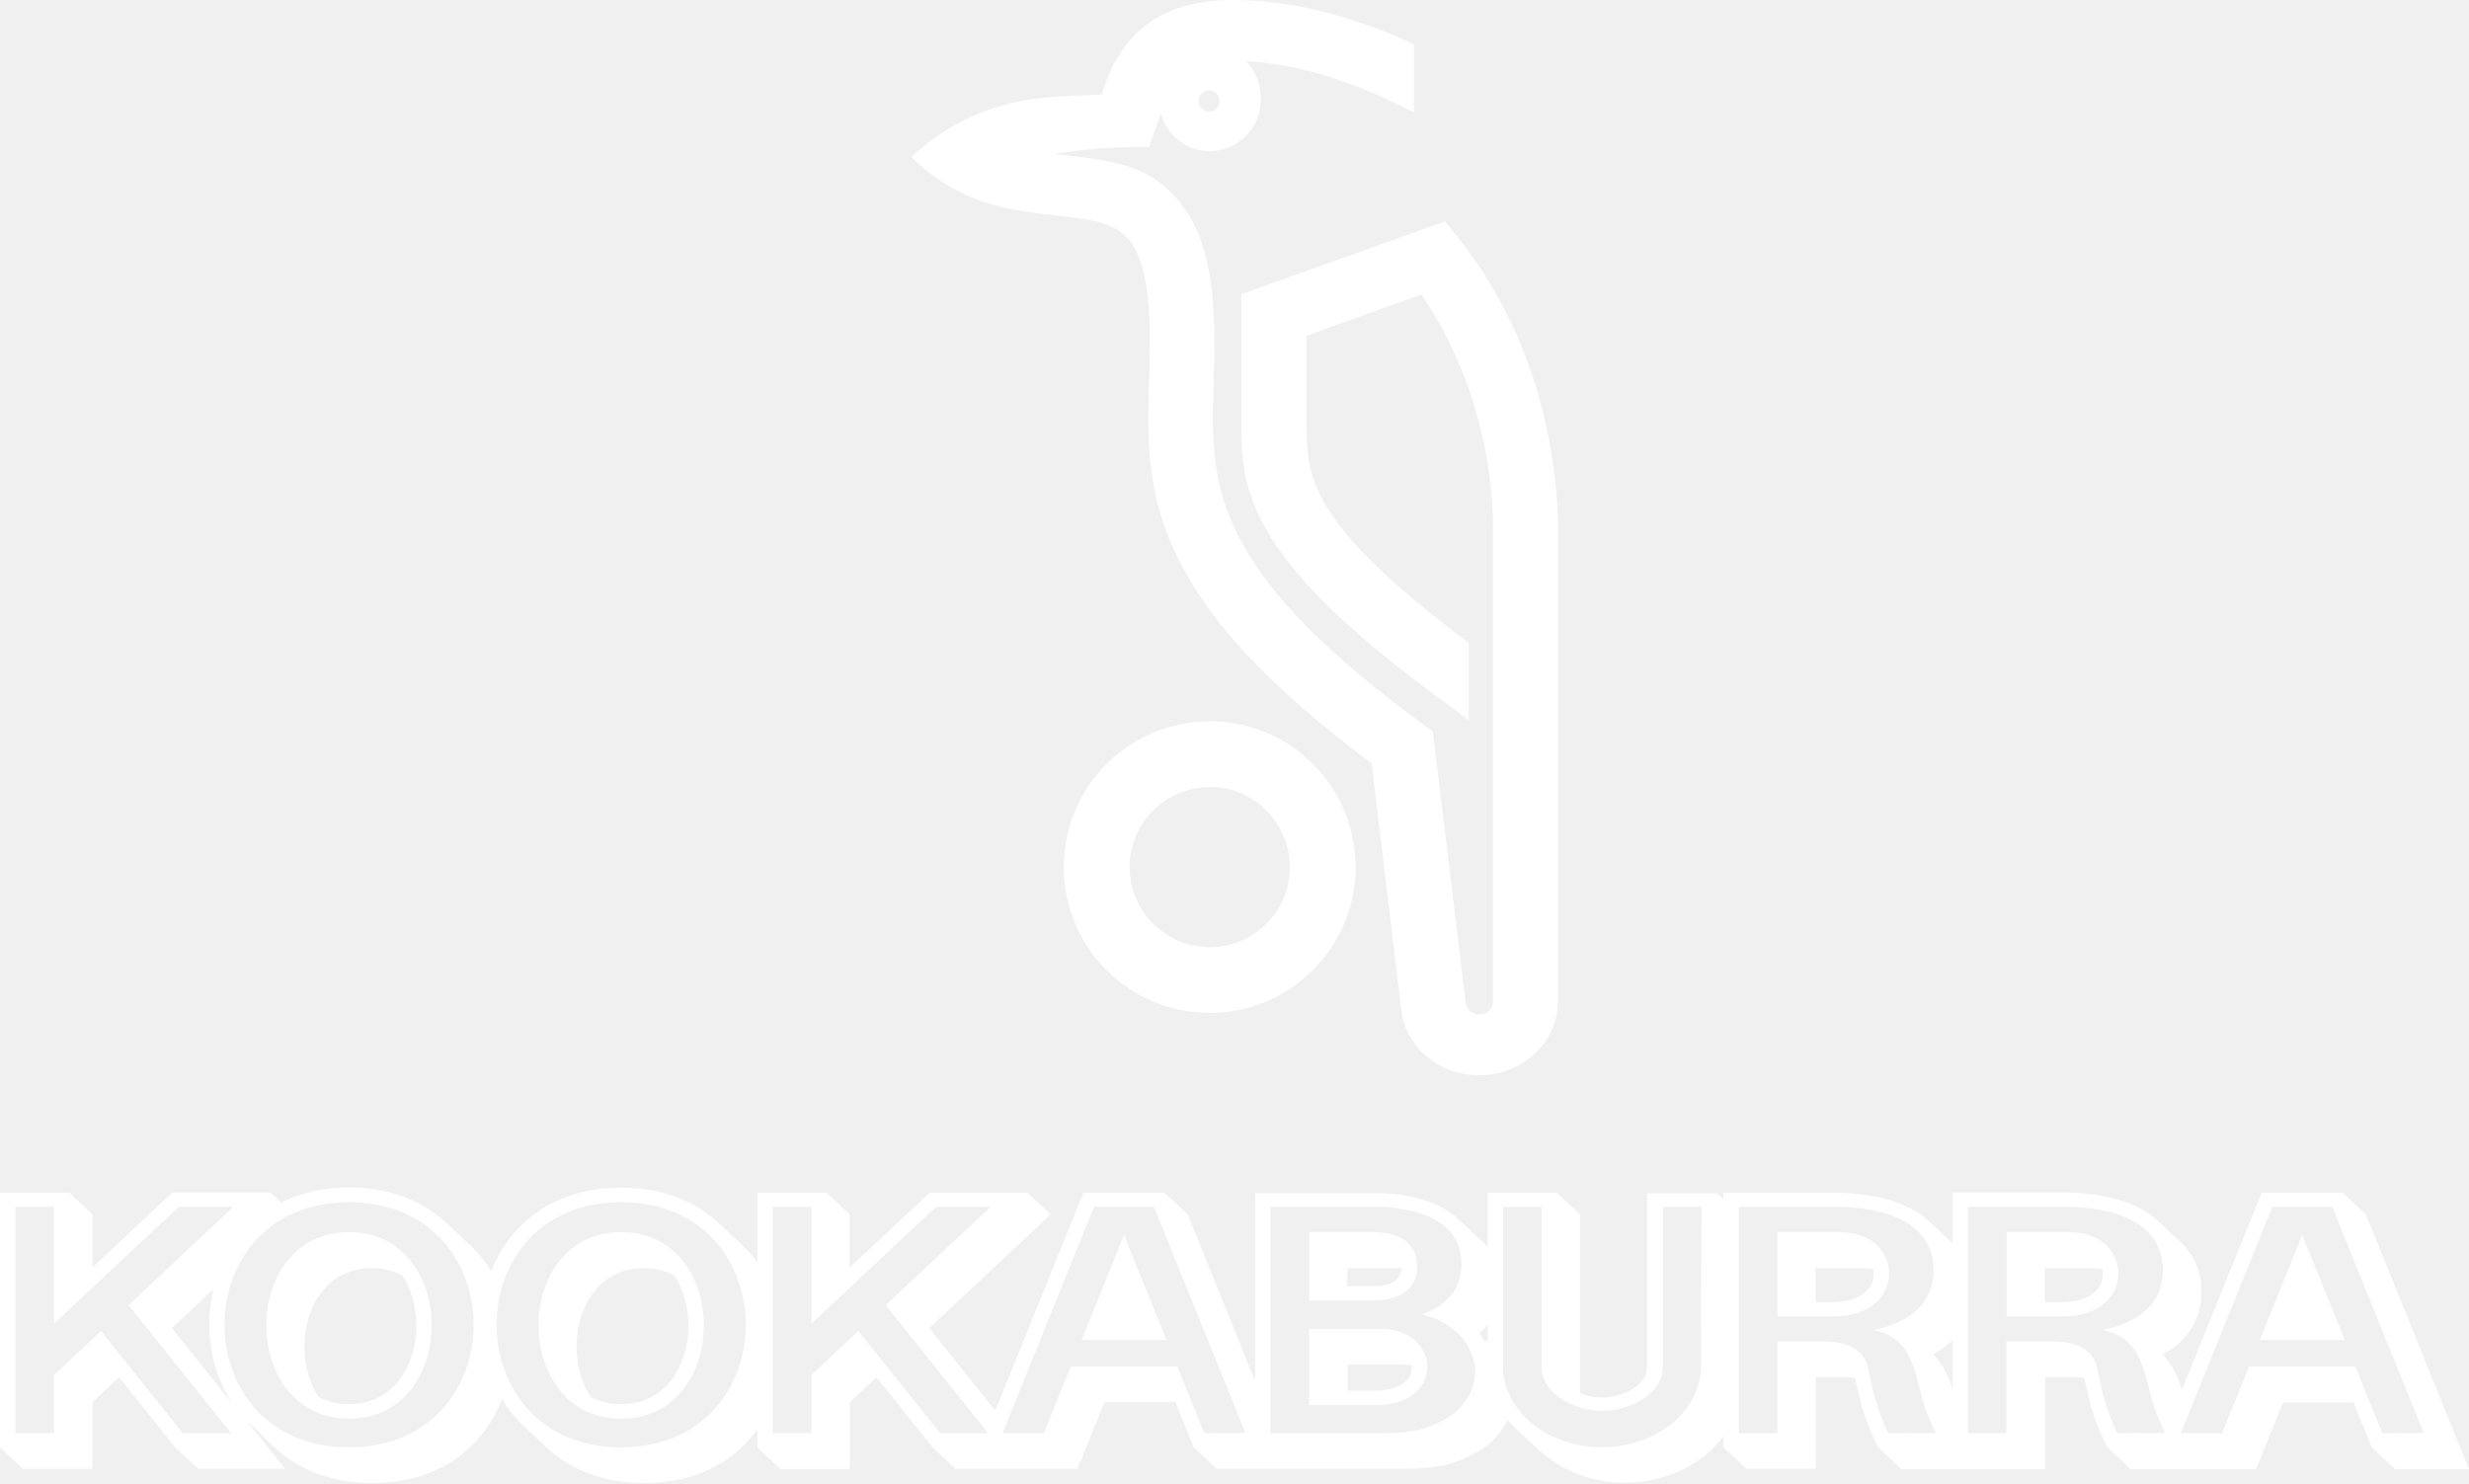
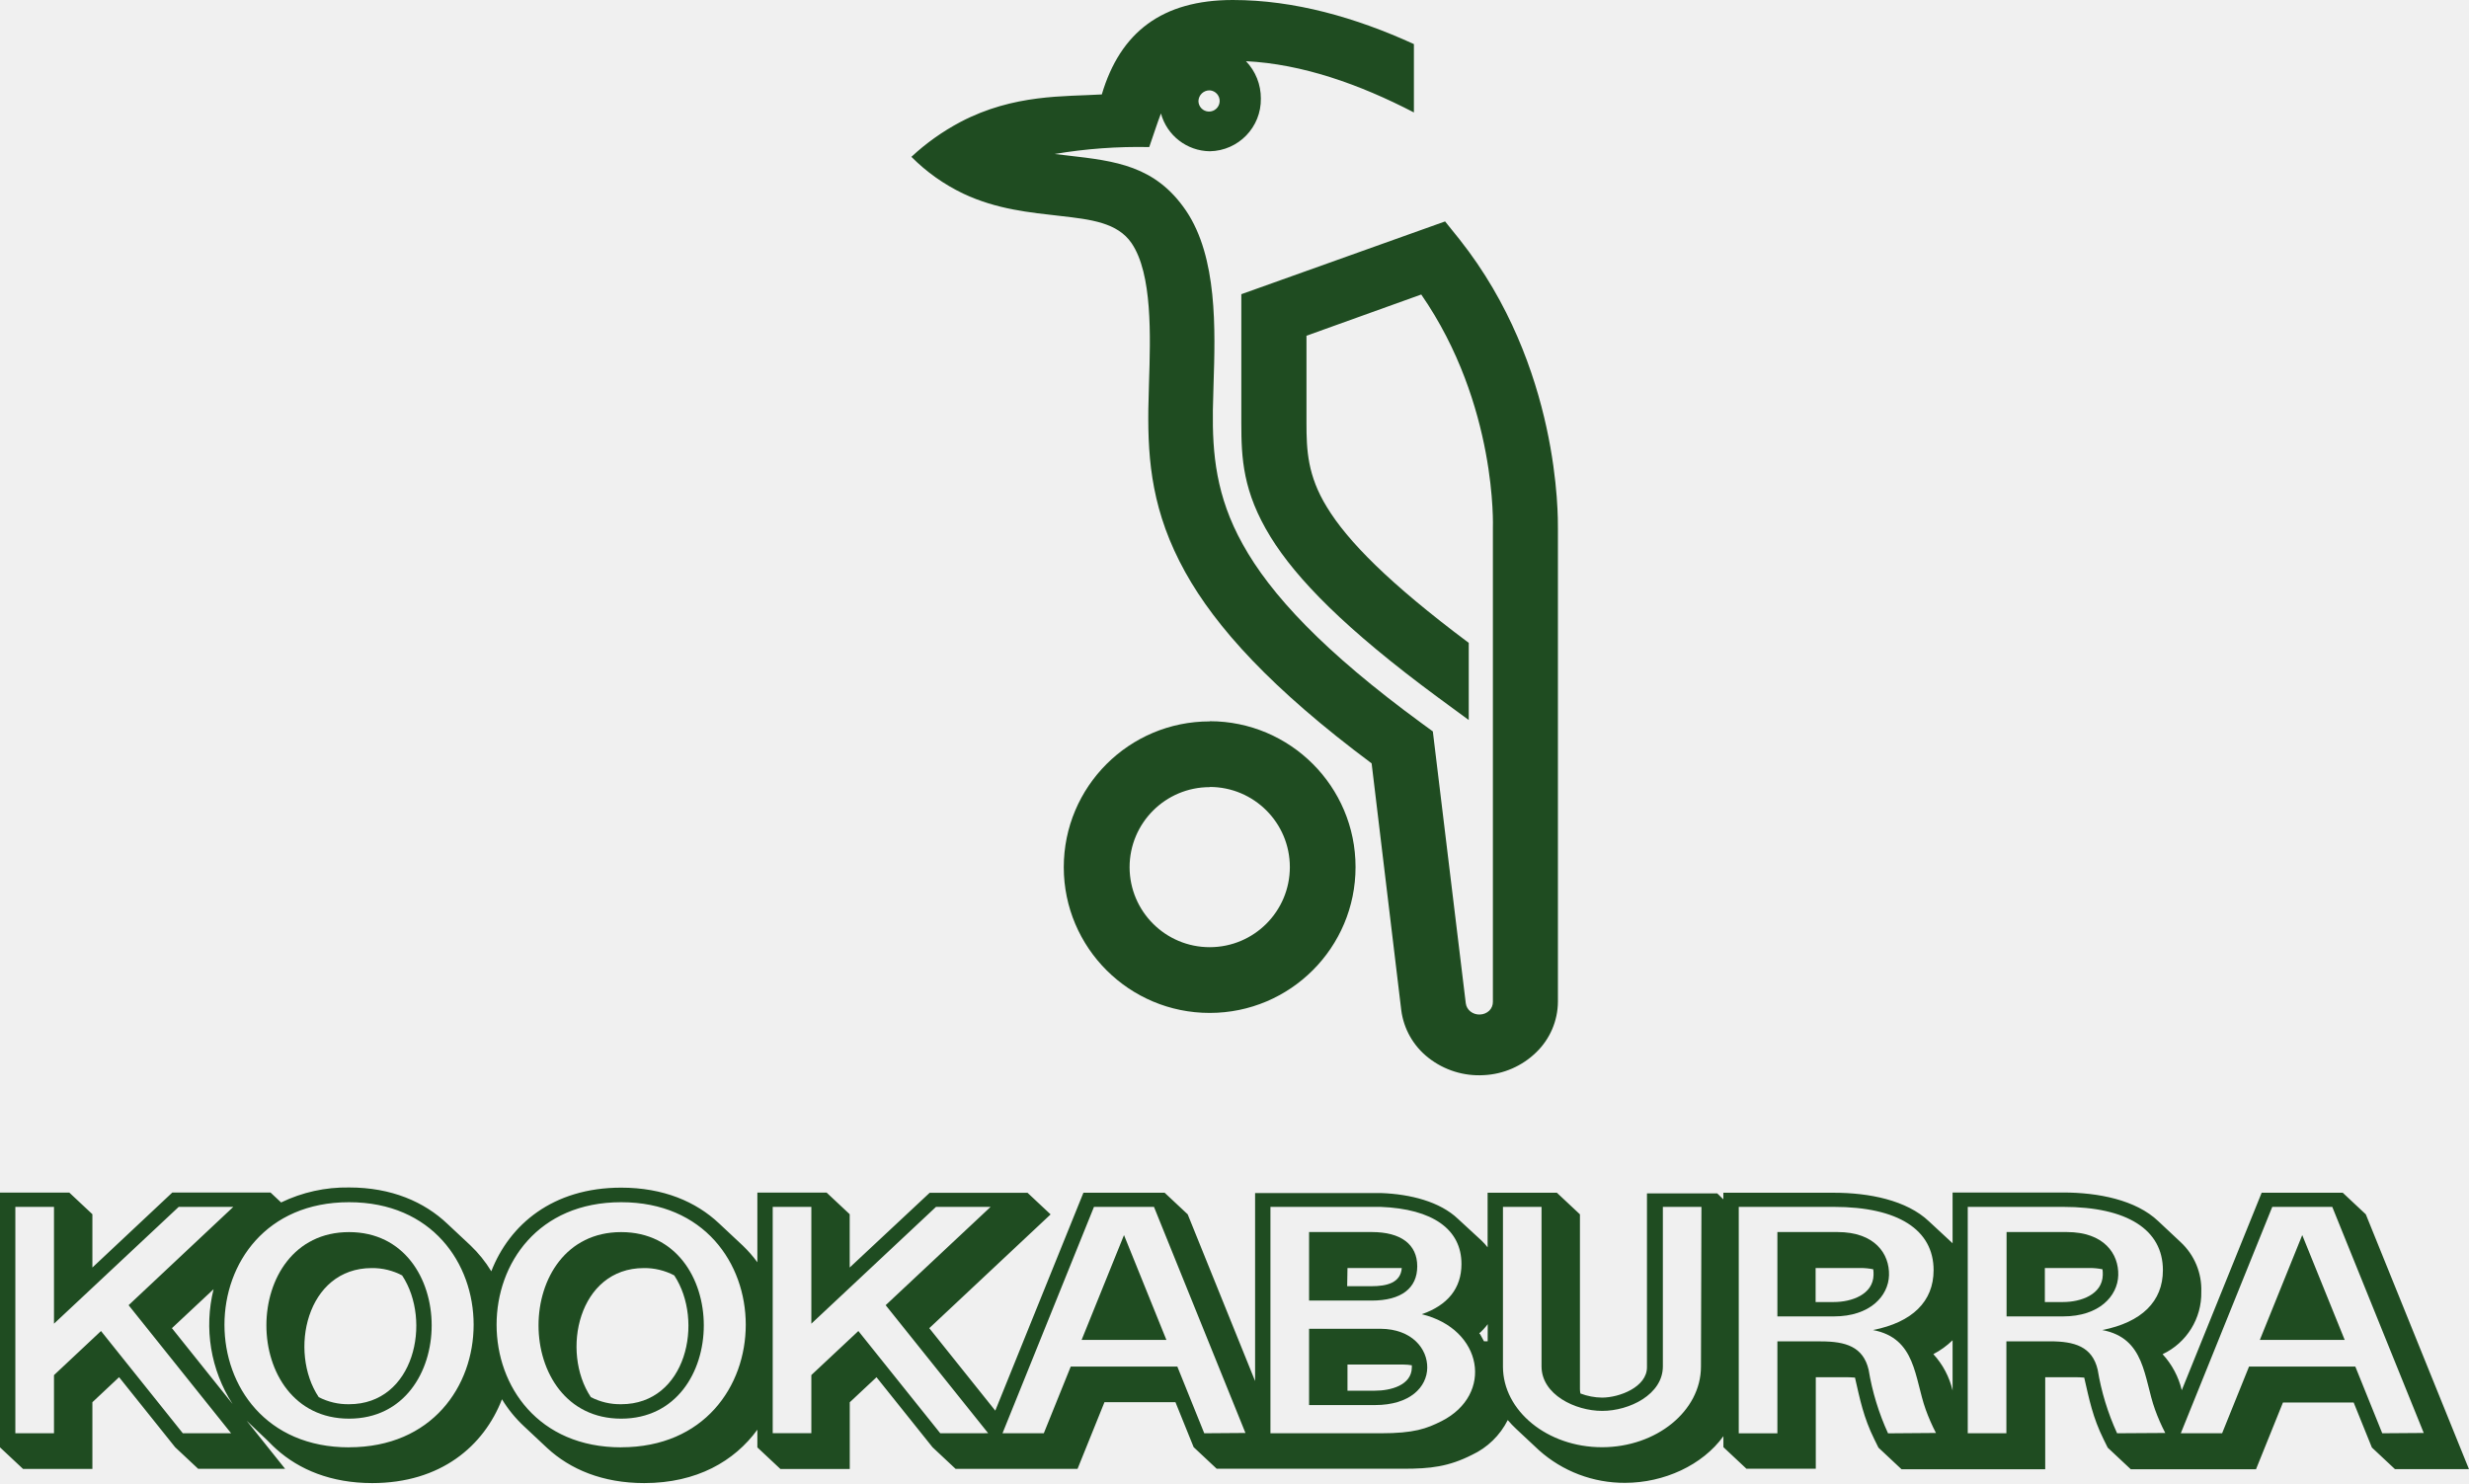
<svg xmlns="http://www.w3.org/2000/svg" viewBox="0 0 407.01 244.57">
  <defs>
-     <style>.logoclass-one{fill-rule:evenodd; fill: #ffffff;}</style>
+     <style>.logoclass-one{fill-rule:evenodd; fill: #1f4c21;}</style>
  </defs>
  <g id="Layer_2" data-name="Layer 2">
    <g id="Layer_1-2" data-name="Layer 1">
      <path class="logoclass-one" d="M199.42,118.92A24.05,24.05,0,1,1,175.36,143a24.05,24.05,0,0,1,24.05-24.05ZM173.86,25.39a83.17,83.17,0,0,1,15.59-1.14l1.1-3.23c.27-.79.54-1.56.83-2.31a8.46,8.46,0,0,0,8.06,6.23,8.56,8.56,0,0,0,8.41-8.71,8.84,8.84,0,0,0-2.45-6.14c9.26.46,18.69,3.79,27.68,8.45V7.27C223.5,2.89,213.38,0,203.23,0c-11.68,0-18.56,5.33-21.6,15.57-6.11.38-14.46-.1-23.3,4.54a37.84,37.84,0,0,0-8.09,5.75,30.77,30.77,0,0,0,8.56,6.07c5.53,2.61,11,3.11,16,3.68s9.42,1.08,11.74,4.49c3.44,5.06,3.12,15.28,2.87,23.05l-.11,4.38c-.1,8.6.64,17,6.09,26.82,5.06,9.1,14.22,19.22,30.72,31.52l4.88,40.65a11.89,11.89,0,0,0,4.51,7.92,13.47,13.47,0,0,0,9.08,2.84,13.28,13.28,0,0,0,8.68-3.78,11.7,11.7,0,0,0,3.56-8.32v-78h0c0-1.88.37-26.74-16.19-47.67l-2.41-3L204.63,48.51v21.2c0,5.82.23,11.37,4.83,18.84,4.24,6.87,12.26,15.15,27.66,26.5l5,3.67V106c-13.17-9.85-20-16.81-23.38-22.38-3.2-5.2-3.37-9.42-3.37-13.86V55.36l18.92-6.8c12.59,18.21,11.81,38.44,11.81,38.5l0,.12v78a2,2,0,0,1-.59,1.46,2.32,2.32,0,0,1-1.52.64,2.35,2.35,0,0,1-1.58-.49,2.06,2.06,0,0,1-.78-1.37L236.2,120.6l-1.78-1.3c-16.24-11.88-25-21.31-29.57-29.58-4.4-7.91-5-14.93-4.91-22.11l.11-4.18c.29-9.09.67-21-4.54-28.7-5.06-7.43-11.64-8.18-19.45-9.08l-2.2-.26ZM199.44,14.9a1.75,1.75,0,1,1-1.88,1.74,1.82,1.82,0,0,1,1.88-1.74Zm0,114.86A13.21,13.21,0,1,1,186.21,143a13.21,13.21,0,0,1,13.21-13.21Z" />
      <path class="logoclass-one" d="M233.63,208.8c0-3.61-2.67-5.65-7.5-5.65H215.8v11.3h10.33C231,214.45,233.63,212.41,233.63,208.8Zm-11.5.28h7.8c.39,0,.78,0,1.15,0-.18,2.47-2.51,3-5,3h-4Z" />
      <path class="logoclass-one" d="M102.4,203.16c-18.17,0-18.16,30.76,0,30.76S120.56,203.16,102.4,203.16Zm0,28.38a10.51,10.51,0,0,1-5-1.17c-5-7.49-2.05-21.28,8.75-21.28a10.48,10.48,0,0,1,5,1.21C116.11,217.81,113.17,231.54,102.4,231.54Z" />
      <polygon class="logoclass-one" points="372.53 220.94 386.52 220.94 379.52 203.65 372.53 220.94" />
      <path class="logoclass-one" d="M390,200.23l-3.8-3.56H372.83l-13.17,32.56a13.34,13.34,0,0,0-3.16-5.94A11.12,11.12,0,0,0,362.88,213a10.67,10.67,0,0,0-3.41-8.19l-3.68-3.45c-3.69-3.52-9.92-4.73-15.69-4.73H321.88V205L318,201.4c-3.69-3.52-9.92-4.73-15.69-4.73H284.09v1.09l0,0h0l-.07-.07-.07-.07-.08-.07-.07-.07-.07-.07,0,0,0,0-.07-.07-.07-.07-.07-.07-.07-.07-.07-.07-.07-.07-.08-.07-.07-.07-.07-.07H271.5v28.67c0,3.24-4.51,5-7.42,5a10.4,10.4,0,0,1-3.55-.68,3.31,3.31,0,0,1-.08-.72V200.23l-3.8-3.56H245.23v9a10.1,10.1,0,0,0-1-1.11L240.37,201c-3-2.88-7.89-4.1-12.69-4.28l-1.5,0H206.9v31l-11.11-27.49-3.8-3.56H178.6L164.07,232.6,153.19,219l20-18.76-3.8-3.56H153.25L140.07,209v-8.79l-3.8-3.56H124.85v11.48a21.06,21.06,0,0,0-2.42-2.76l-3.9-3.65c-3.8-3.58-9.18-5.89-16.13-5.89-11.28,0-18.41,6.09-21.41,13.79a20.84,20.84,0,0,0-3.45-4.28l-3.78-3.54c-3.81-3.62-9.21-6-16.21-6a24.84,24.84,0,0,0-11.21,2.47l-1.75-1.64H28.41L15.23,209v-8.79l-3.8-3.56H0v42l3.8,3.56H15.23v-11l4.4-4.13,9.24,11.55,3.8,3.56H47l-6.34-7.93,3.34,3.17,1,1,.54.5h0c3.79,3.41,9.06,5.61,15.82,5.61,11.29,0,18.4-6.1,21.39-13.82a20.92,20.92,0,0,0,3.6,4.43l3.85,3.61c3.8,3.52,9.14,5.78,16,5.78,8.68,0,14.88-3.62,18.65-8.8v2.92l3.8,3.56h11.43v-11l4.41-4.13,9.24,11.55,3.8,3.56h20.1l4.44-11h11.7l3,7.42,3.8,3.56h30.83c4.36,0,7.4-.34,11.23-2.28a12.54,12.54,0,0,0,5.92-5.75,16.33,16.33,0,0,0,1.42,1.49l3.72,3.48a21.1,21.1,0,0,0,14.2,5.38c6.41,0,12.76-2.9,16.21-7.69v1.81l3.8,3.56h11.43V227.09H304c.63,0,1.23,0,1.79.06.84,3.65,1.4,6.55,3.19,10.17l.68,1.38,3.8,3.56h23.69V227.09h4.64c.63,0,1.23,0,1.79.06.84,3.65,1.4,6.55,3.19,10.17l.68,1.38,3.8,3.56h20.65l4.44-11H388l3,7.42,3.8,3.56H407ZM30.14,236.33,16.65,219.47,8.9,226.74v9.59H2.53V199H8.9v19.26L29.46,199h9L21.2,215.21,38.1,236.33ZM28.34,219l6.87-6.43a24.14,24.14,0,0,0,3.13,18.93Zm29.2,19.65c-27.38,0-27.39-40.42,0-40.42S84.92,238.64,57.54,238.64Zm44.86,0c-27.38,0-27.39-40.42,0-40.42S129.78,238.64,102.4,238.64ZM155,236.33,141.5,219.47l-7.75,7.26v9.59h-6.37V199h6.37v19.26L154.3,199h9L146,215.21l16.9,21.11Zm43.52,0-4.44-11H176.51l-4.44,11h-6.81L180.34,199h9.89l15.08,37.28Zm39.11-2c-2.44,1.23-4.5,2-10,2H209.43V199h16.7l1.45,0c8.61.33,13.34,3.7,13.34,9.42,0,4-2.27,6.8-6.54,8.28C244.46,219.15,246.31,229.94,237.62,234.34Zm7.61-13.17h0l0,0,0,0,0,0,0,0h0l0,0,0,0h0l0,0,0,0h0l0,0h0l0,0,0,0h0l0,0,0,0h0l0,0,0,0,0,0h-.15l0,0h-.12l0,0h-.07l0,0h-.27l0,0h0l0,0L244,220l-.09-.08-.06-.06a10.63,10.63,0,0,0,1.4-1.52Zm35.16,4.18c0,7.31-7.34,13.29-16.32,13.29s-16.32-6-16.32-13.29V199h6.36v26.3c0,4.65,5.54,7.34,10,7.34s10-2.69,10-7.34V199h6.36Zm30.84,11a41.26,41.26,0,0,1-3.2-10.48c-.9-3.83-3.82-4.68-7.87-4.68H293v15.16h-6.37V199H302.3c10.6,0,16.45,3.77,16.45,10.44,0,5.16-3.51,8.59-10,9.87h0c7.12,1.33,6.83,7.91,8.7,13.11a31.71,31.71,0,0,0,1.69,3.86Zm10.64-7.06a13.35,13.35,0,0,0-3.17-6,13.37,13.37,0,0,0,3.17-2.29ZM349,236.33a41.23,41.23,0,0,1-3.2-10.48c-.9-3.83-3.82-4.68-7.87-4.68h-7.18v15.16h-6.37V199H340.1c10.6,0,16.45,3.77,16.45,10.44,0,5.16-3.51,8.59-10,9.87h0c7.12,1.33,6.83,7.91,8.7,13.11a31.73,31.73,0,0,0,1.69,3.86Zm43.71,0-4.44-11H370.75l-4.44,11H359.5L374.58,199h9.89l15.08,37.28Z" />
      <path class="logoclass-one" d="M57.54,203.16c-18.17,0-18.16,30.76,0,30.76S75.7,203.16,57.54,203.16Zm0,28.38a10.51,10.51,0,0,1-5-1.17c-5-7.49-2.05-21.28,8.75-21.28a10.48,10.48,0,0,1,5,1.21C71.25,217.81,68.31,231.54,57.54,231.54Z" />
      <polygon class="logoclass-one" points="178.3 220.94 192.28 220.94 185.29 203.65 178.3 220.94" />
      <path class="logoclass-one" d="M311.4,210.28c.1-3.53-2.33-7.13-8.49-7.13H293v13.91h9.32C308.27,217.06,311.3,213.7,311.4,210.28Zm-9.1,4.41h-3v-5.61h7.39a10.1,10.1,0,0,1,2.11.21,5.25,5.25,0,0,1,.05.93C308.78,213.44,305.26,214.69,302.3,214.69Z" />
      <path class="logoclass-one" d="M349.19,210.28c.1-3.53-2.33-7.13-8.49-7.13h-9.92v13.91h9.32C346.06,217.06,349.09,213.7,349.19,210.28Zm-9.1,4.41h-3v-5.61h7.39a10.1,10.1,0,0,1,2.11.21,5.25,5.25,0,0,1,.05.93C346.57,213.44,343.06,214.69,340.1,214.69Z" />
      <path class="logoclass-one" d="M227.59,219.1H215.8v12.58h10.85c5.84,0,8.58-3,8.63-6.14S232.77,219.14,227.59,219.1Zm-.94,10.21h-4.52V225h9.26a7.62,7.62,0,0,1,1.35.12c0,.12,0,.24,0,.36C232.7,228.44,229.2,229.31,226.65,229.31Z" />
    </g>
  </g>
</svg>
